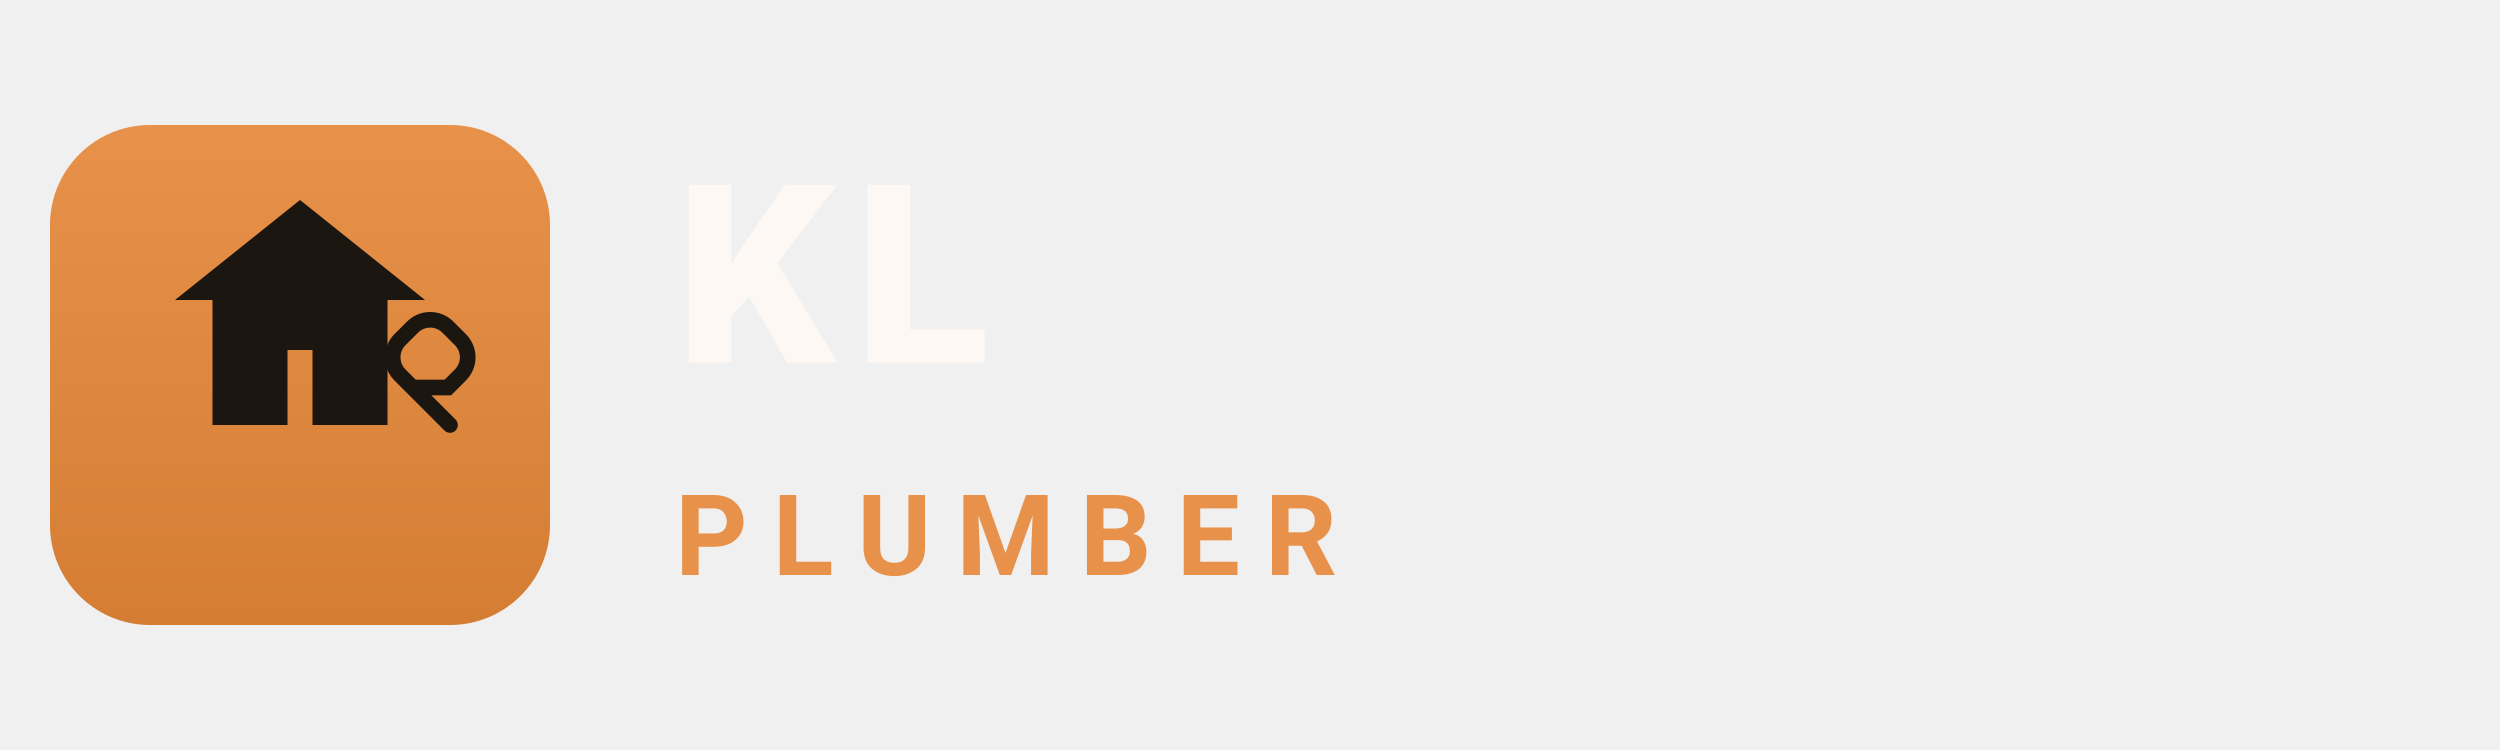
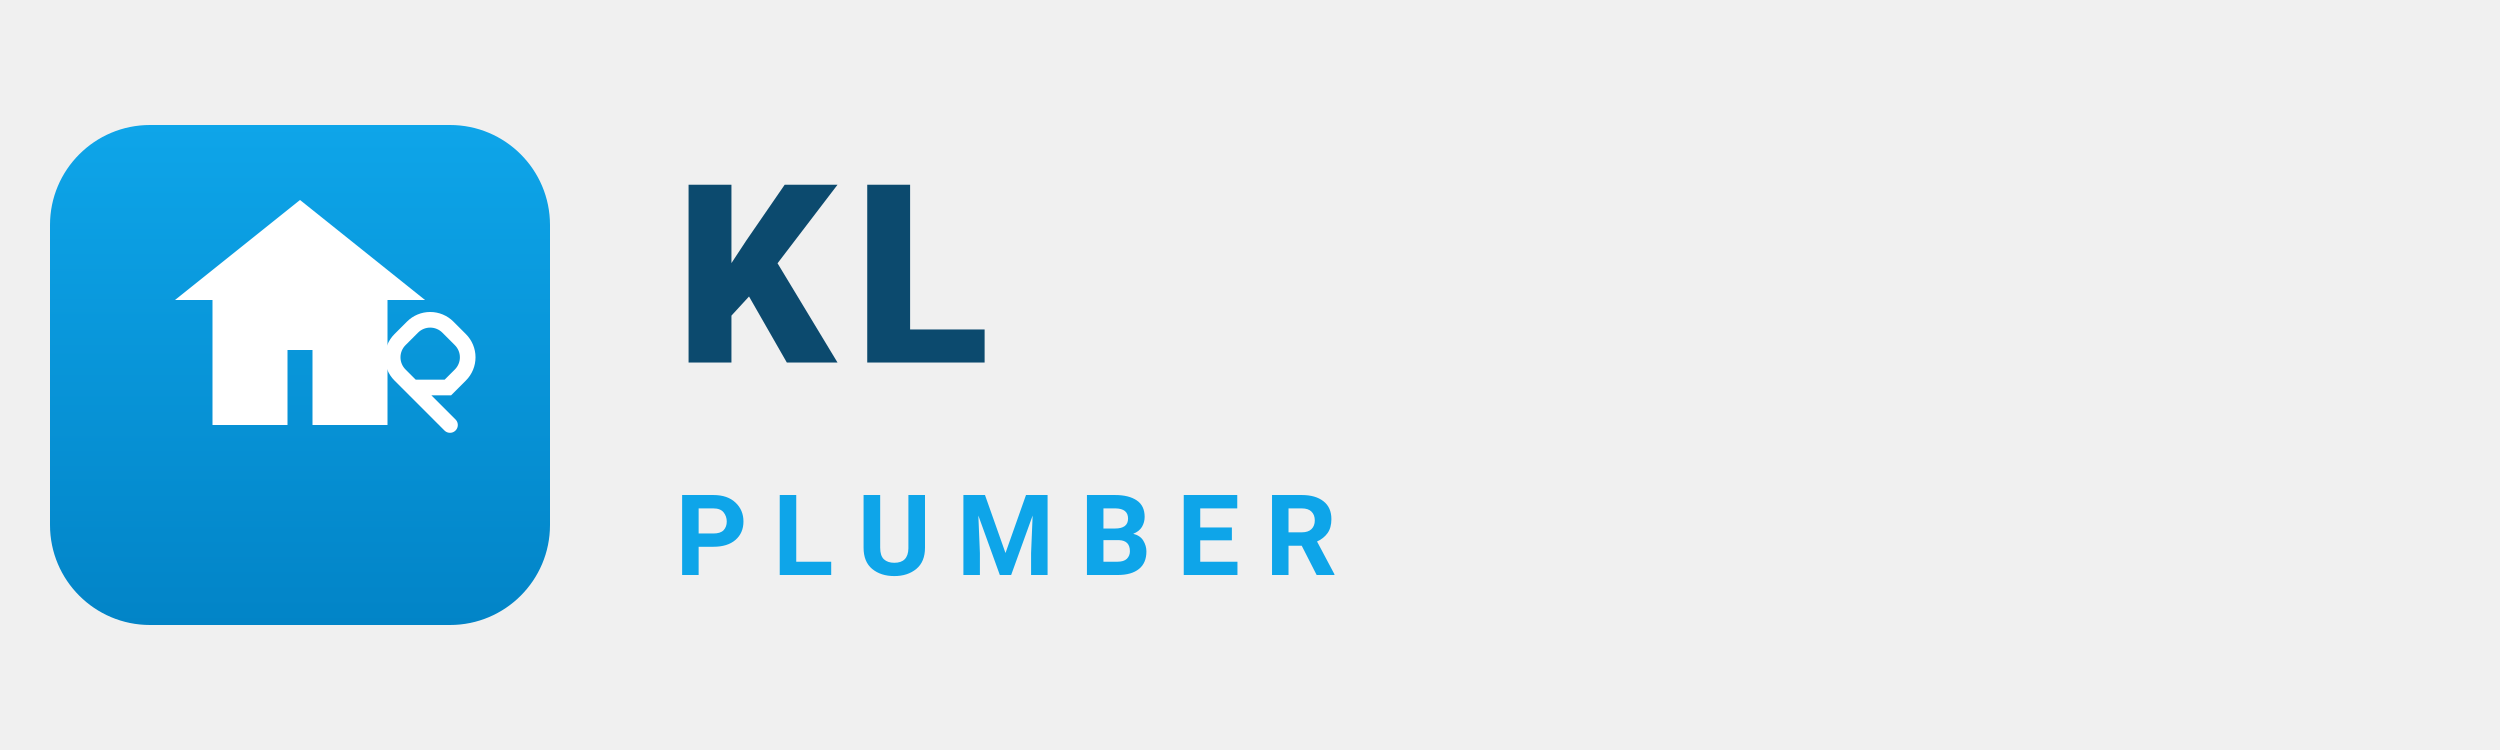
<svg xmlns="http://www.w3.org/2000/svg" viewBox="0 0 400 120" fill="none">
  <defs>
    <linearGradient id="badge" x1="0" y1="0" x2="0" y2="1">
-       <stop offset="0%" stop-color="#E8914A" />
-       <stop offset="100%" stop-color="#D47D33" />
+       <stop offset="0%" stop-color="#0EA5E9" />
+       <stop offset="100%" stop-color="#0284C7" />
    </linearGradient>
  </defs>
  <rect x="8" y="20" width="80" height="80" rx="16" fill="url(#badge)" />
-   <path d="M48 32L28 48h6v20h12V56h4v12h12V48h6L48 32z" fill="#1C1611" />
-   <path d="M72 68l-8-8M66 62l-2-2a4 4 0 0 1 0-5.66l2-2a4 4 0 0 1 5.66 0l2 2a4 4 0 0 1 0 5.66l-2 2z" stroke="#1C1611" stroke-width="2.5" stroke-linecap="round" fill="none" />
-   <text x="108" y="58" font-family="system-ui, -apple-system, 'Segoe UI', Roboto, sans-serif" font-size="40" font-weight="800" fill="#FDF8F3" letter-spacing="3">KL</text>
-   <text x="108" y="92" font-family="system-ui, -apple-system, 'Segoe UI', Roboto, sans-serif" font-size="18" font-weight="700" fill="#E8914A" letter-spacing="4">PLUMBER</text>
+   <path d="M48 32L28 48h6v20h12V56h4v12h12V48h6L48 32z" fill="#FFFFFF" />
+   <path d="M72 68l-8-8M66 62l-2-2a4 4 0 0 1 0-5.66l2-2a4 4 0 0 1 5.66 0l2 2a4 4 0 0 1 0 5.66l-2 2z" stroke="#FFFFFF" stroke-width="2.5" stroke-linecap="round" fill="none" />
+   <text x="108" y="58" font-family="system-ui, -apple-system, 'Segoe UI', Roboto, sans-serif" font-size="40" font-weight="800" fill="#0C4A6E" letter-spacing="3">KL</text>
+   <text x="108" y="92" font-family="system-ui, -apple-system, 'Segoe UI', Roboto, sans-serif" font-size="18" font-weight="700" fill="#0EA5E9" letter-spacing="4">PLUMBER</text>
</svg>
